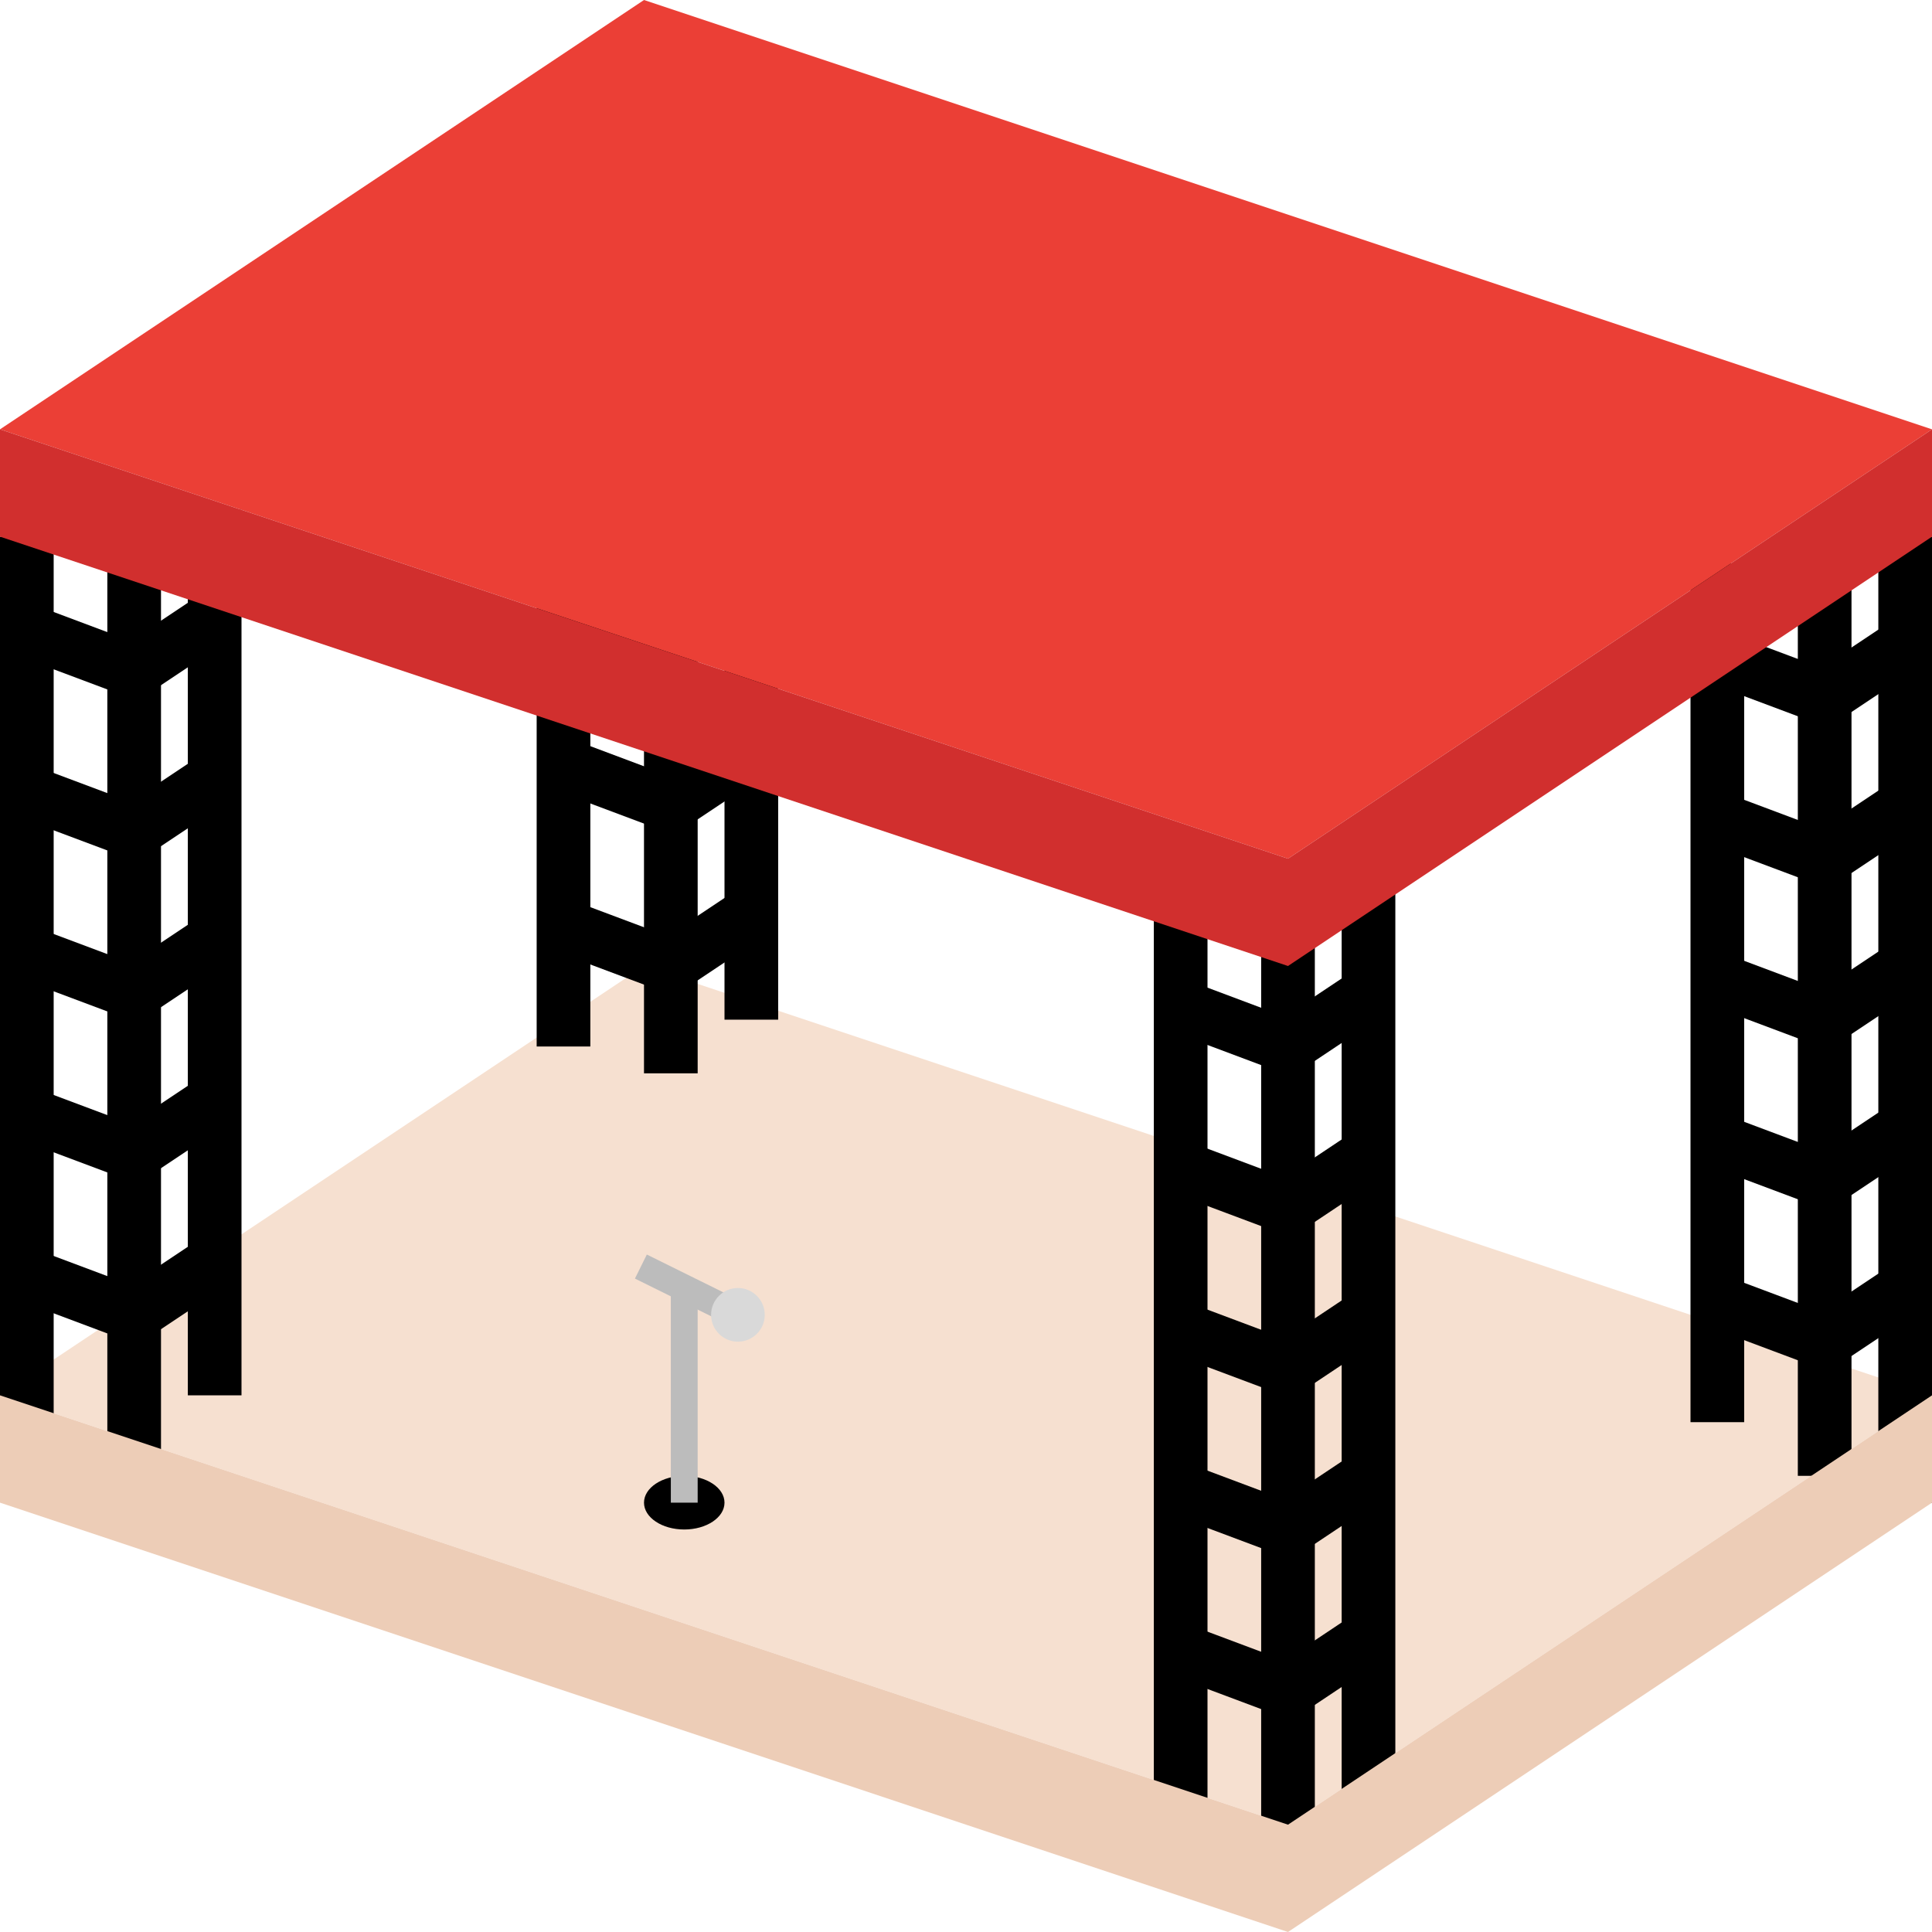
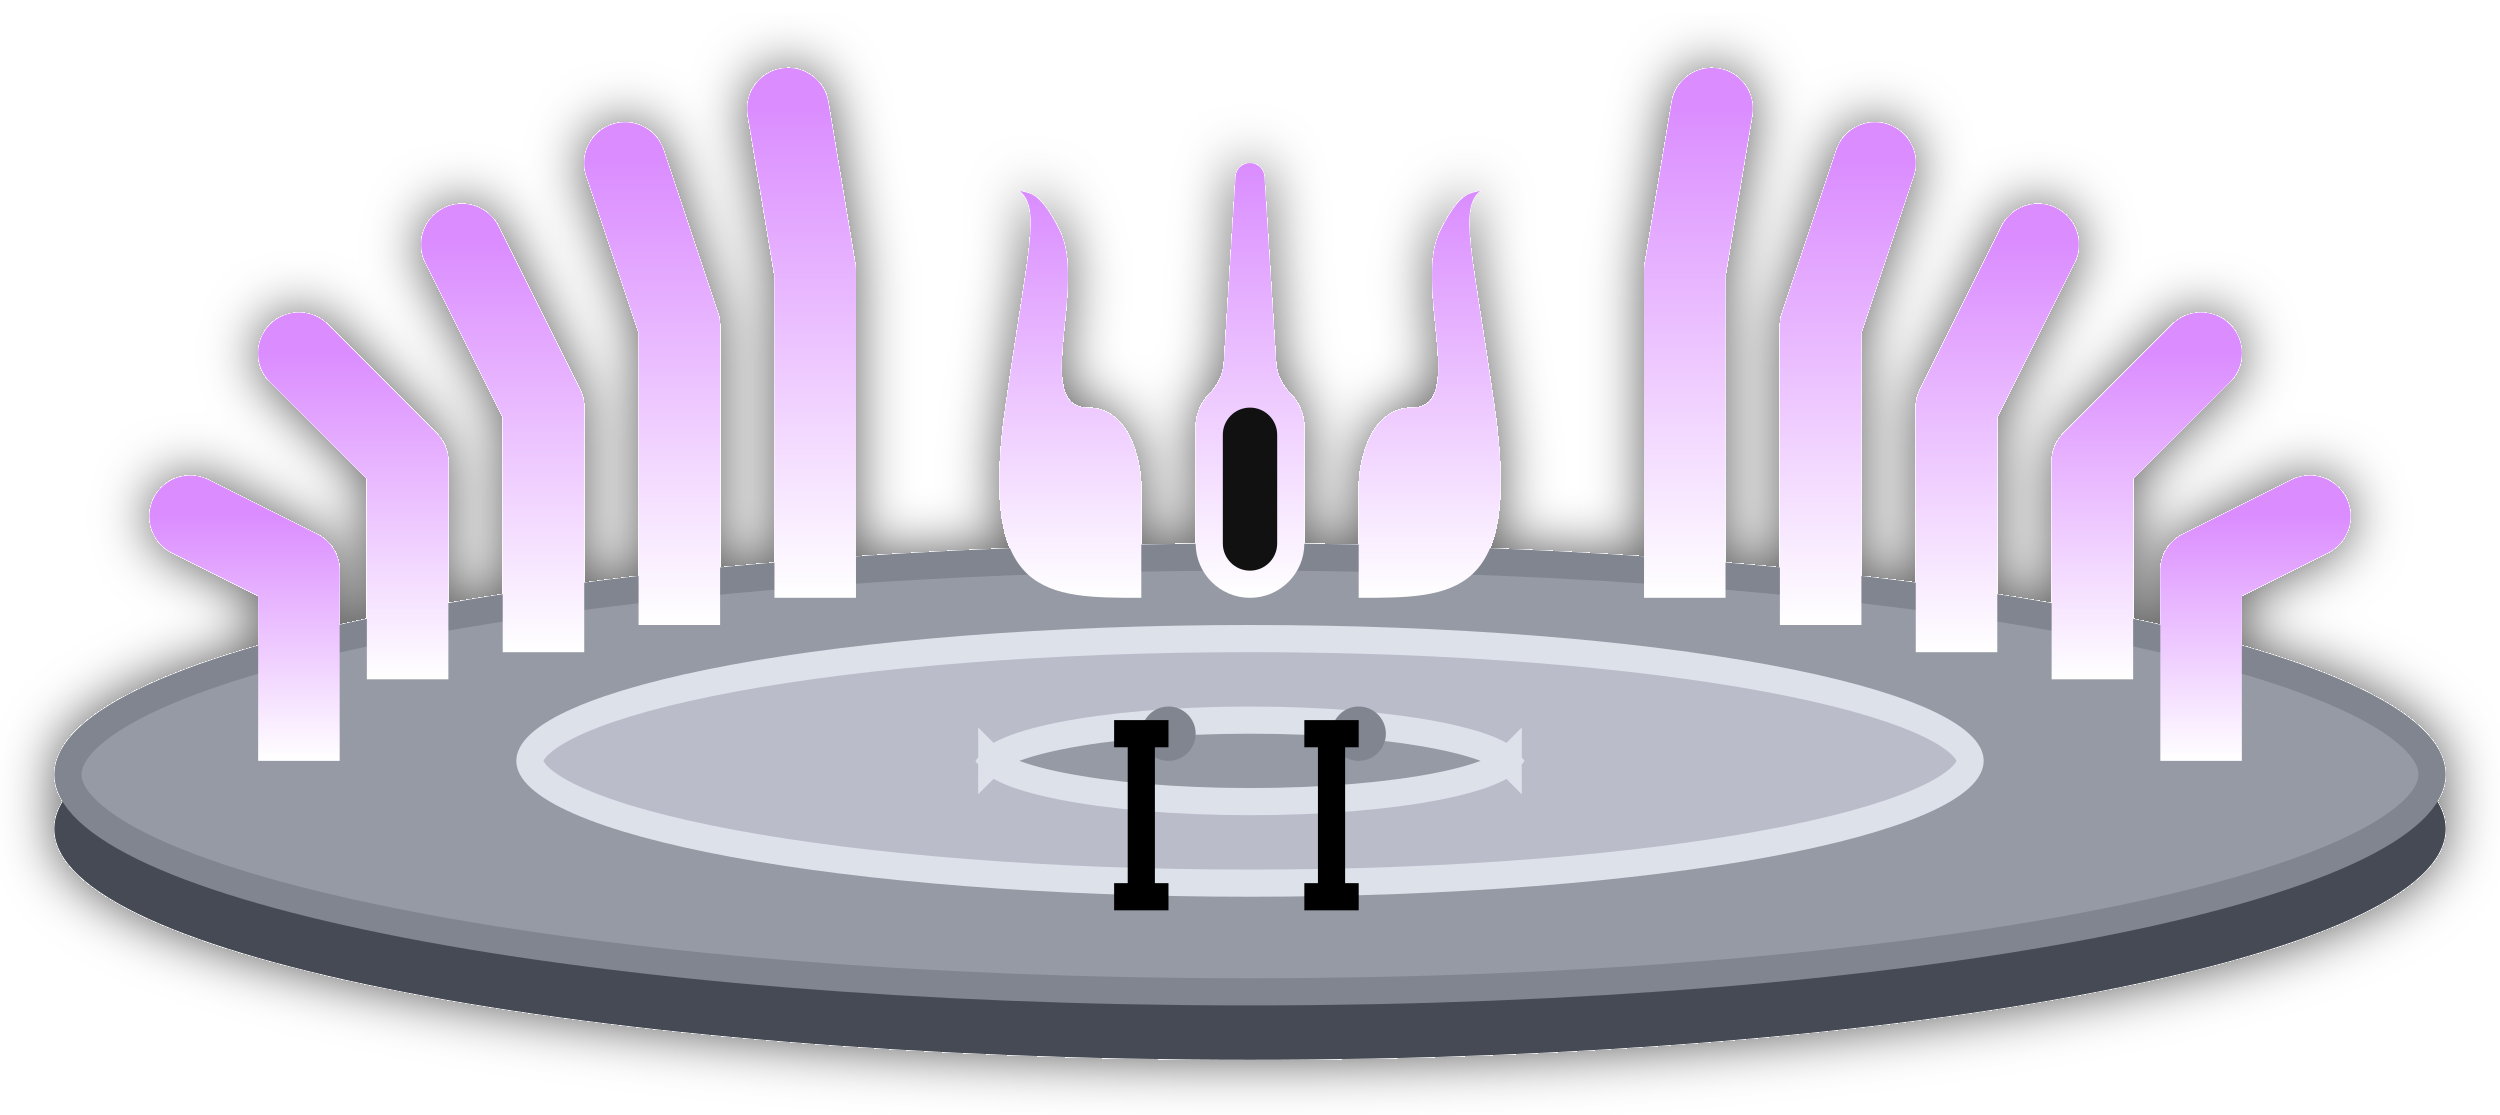
- <svg xmlns="http://www.w3.org/2000/svg" width="72" height="72" viewBox="0 0 72 72" fill="none">
-   <path d="M24 36L0 52L48 68L72 52L24 36Z" fill="#F6E0D0" />
-   <path d="M44 37.5L48 39L51 37" stroke="black" stroke-width="2" />
-   <path d="M44 43.5L48 45L51 43" stroke="black" stroke-width="2" />
-   <path d="M44 49.5L48 51L51 49" stroke="black" stroke-width="2" />
-   <path d="M44 55.5L48 57L51 55" stroke="black" stroke-width="2" />
-   <path d="M44 61.5L48 63L51 61" stroke="black" stroke-width="2" />
-   <path d="M44 34V69" stroke="black" stroke-width="2" />
-   <path d="M48 35L48 71" stroke="black" stroke-width="2" />
-   <path d="M51 33L51 69" stroke="black" stroke-width="2" />
-   <path d="M1 23.5L5 25L8 23" stroke="black" stroke-width="2" />
-   <path d="M1 29.5L5 31L8 29" stroke="black" stroke-width="2" />
-   <path d="M1 35.5L5 37L8 35" stroke="black" stroke-width="2" />
-   <path d="M1 41.5L5 43L8 41" stroke="black" stroke-width="2" />
-   <path d="M1 47.5L5 49L8 47" stroke="black" stroke-width="2" />
-   <path d="M1 20V55" stroke="black" stroke-width="2" />
-   <path d="M5 21L5 57" stroke="black" stroke-width="2" />
-   <path d="M8 19L8 52" stroke="black" stroke-width="2" />
-   <path d="M21 10.5L25 12L28 10" stroke="black" stroke-width="2" />
-   <path d="M21 16.5L25 18L28 16" stroke="black" stroke-width="2" />
-   <path d="M21 22.5L25 24L28 22" stroke="black" stroke-width="2" />
-   <path d="M21 28.5L25 30L28 28" stroke="black" stroke-width="2" />
-   <path d="M21 34.5L25 36L28 34" stroke="black" stroke-width="2" />
-   <path d="M21 7V39" stroke="black" stroke-width="2" />
-   <path d="M25 8L25 40" stroke="black" stroke-width="2" />
-   <path d="M28 6L28 38" stroke="black" stroke-width="2" />
-   <path d="M64 24.5L68 26L71 24" stroke="black" stroke-width="2" />
-   <path d="M64 30.5L68 32L71 30" stroke="black" stroke-width="2" />
-   <path d="M64 36.5L68 38L71 36" stroke="black" stroke-width="2" />
-   <path d="M64 42.5L68 44L71 42" stroke="black" stroke-width="2" />
-   <path d="M64 48.5L68 50L71 48" stroke="black" stroke-width="2" />
-   <path d="M64 21V53" stroke="black" stroke-width="2" />
-   <path d="M68 22L68 55" stroke="black" stroke-width="2" />
-   <path d="M71 20L71 56" stroke="black" stroke-width="2" />
-   <path d="M72 56V52L48 68L0 52V56L48 72L72 56Z" fill="#EDCDB7" />
-   <path d="M24 0L0 16L48 32L72 16L24 0Z" fill="#EB3F36" />
-   <path d="M72 20V16L48 32L0 16V20L48 36L72 20Z" fill="#D12F2E" />
-   <ellipse cx="25.5" cy="56" rx="1.5" ry="1" fill="black" />
-   <rect x="25" y="48" width="1" height="8" fill="#BCBCBC" />
-   <path d="M27.116 48.799L23.884 47.201" stroke="#BCBCBC" />
-   <path d="M28.5 49C28.5 49.552 28.052 50 27.5 50C26.948 50 26.5 49.552 26.5 49C26.5 48.448 26.948 48 27.5 48C28.052 48 28.5 48.448 28.5 49Z" fill="#D9D9D9" />
+ <svg xmlns="http://www.w3.org/2000/svg" width="92" height="41" viewBox="0 0 92 41" fill="none">
+   <g filter="url(#filter0_d_16_2195)">
+     <ellipse cx="46" cy="30.5" rx="44" ry="8.5" fill="#454A54" />
+     <path d="M89.5 28.5C89.5 28.898 89.293 29.349 88.763 29.849C88.233 30.35 87.423 30.857 86.335 31.354C84.161 32.347 80.983 33.253 77.018 34.02C69.095 35.55 58.128 36.5 46 36.5C33.872 36.5 22.905 35.55 14.982 34.02C11.017 33.253 7.839 32.347 5.665 31.354C4.577 30.857 3.767 30.35 3.237 29.849C2.707 29.349 2.5 28.898 2.5 28.5C2.5 28.102 2.707 27.651 3.237 27.151C3.767 26.65 4.577 26.143 5.665 25.646C7.839 24.653 11.017 23.747 14.982 22.98C22.905 21.45 33.872 20.5 46 20.5C58.128 20.5 69.095 21.45 77.018 22.98C80.983 23.747 84.161 24.653 86.335 25.646C87.423 26.143 88.233 26.65 88.763 27.151C89.293 27.651 89.5 28.102 89.5 28.5Z" fill="#959AA4" stroke="#80858F" />
+     <path d="M72.5 28C72.5 28.148 72.421 28.361 72.116 28.637C71.813 28.911 71.337 29.2 70.678 29.488C69.363 30.064 67.429 30.594 65.001 31.044C60.153 31.942 53.435 32.5 46 32.5C38.565 32.5 31.847 31.942 26.999 31.044C24.571 30.594 22.637 30.064 21.322 29.488C20.663 29.2 20.187 28.911 19.884 28.637C19.579 28.361 19.5 28.148 19.5 28C19.5 27.852 19.579 27.639 19.884 27.363C20.187 27.089 20.663 26.8 21.322 26.512C22.637 25.936 24.571 25.406 26.999 24.956C31.847 24.058 38.565 23.5 46 23.5C53.435 23.5 60.153 24.058 65.001 24.956C67.429 25.406 69.363 25.936 70.678 26.512C71.337 26.8 71.813 27.089 72.116 27.363C72.421 27.639 72.5 27.852 72.5 28Z" fill="#BABCC9" stroke="#DDE1E9" />
+     <path d="M55.504 27.975C55.504 27.975 55.504 27.976 55.503 27.978C55.503 27.976 55.504 27.975 55.504 27.975ZM55.447 27.954C55.467 27.974 55.48 27.989 55.488 28C55.48 28.011 55.467 28.026 55.447 28.046C55.37 28.122 55.228 28.219 55 28.326C54.548 28.54 53.861 28.746 52.973 28.924C51.204 29.278 48.739 29.5 46 29.5C43.261 29.5 40.796 29.278 39.027 28.924C38.139 28.746 37.452 28.54 37 28.326C36.772 28.219 36.63 28.122 36.553 28.046C36.533 28.026 36.52 28.011 36.512 28C36.52 27.989 36.533 27.974 36.553 27.954C36.63 27.878 36.772 27.781 37 27.674C37.452 27.46 38.139 27.254 39.027 27.076C40.796 26.722 43.261 26.5 46 26.5C48.739 26.5 51.204 26.722 52.973 27.076C53.861 27.254 54.548 27.46 55 27.674C55.228 27.781 55.37 27.878 55.447 27.954ZM36.496 27.975C36.496 27.975 36.497 27.976 36.497 27.978C36.496 27.976 36.496 27.975 36.496 27.975ZM36.496 28.025C36.496 28.025 36.496 28.024 36.497 28.022C36.497 28.024 36.496 28.025 36.496 28.025ZM55.503 28.022C55.504 28.024 55.504 28.025 55.504 28.025C55.504 28.025 55.503 28.024 55.503 28.022Z" fill="#959AA4" stroke="#DDE1E9" />
+     <path d="M11 21H12.5C12.5 20.432 12.179 19.912 11.671 19.658L11 21ZM7.671 17.658C6.93 17.288 6.029 17.588 5.658 18.329C5.288 19.07 5.588 19.971 6.329 20.342L7.671 17.658ZM12.5 28V21H9.5V28H12.5ZM11.671 19.658L7.671 17.658L6.329 20.342L10.329 22.342L11.671 19.658Z" fill="url(#paint0_linear_16_2195)" />
+     <path d="M15 17H16.5C16.5 16.602 16.342 16.221 16.061 15.939L15 17ZM12.061 11.939C11.475 11.354 10.525 11.354 9.939 11.939C9.354 12.525 9.354 13.475 9.939 14.061L12.061 11.939ZM16.5 25V17H13.5V25H16.5ZM16.061 15.939L12.061 11.939L9.939 14.061L13.939 18.061L16.061 15.939Z" fill="url(#paint1_linear_16_2195)" />
+     <path d="M20 15H21.5C21.5 14.767 21.446 14.537 21.342 14.329L20 15ZM18.342 8.329C17.971 7.588 17.07 7.288 16.329 7.658C15.588 8.029 15.288 8.93 15.658 9.671L18.342 8.329ZM21.5 24V15H18.5V24H21.5ZM21.342 14.329L18.342 8.329L15.658 9.671L18.658 15.671L21.342 14.329Z" fill="url(#paint2_linear_16_2195)" />
+     <path d="M25 12H26.5C26.5 11.839 26.474 11.679 26.423 11.526L25 12ZM24.423 5.526C24.161 4.74 23.312 4.315 22.526 4.577C21.74 4.839 21.315 5.688 21.577 6.474L24.423 5.526ZM26.5 23V12H23.5V23H26.5ZM26.423 11.526L24.423 5.526L21.577 6.474L23.577 12.474L26.423 11.526Z" fill="url(#paint3_linear_16_2195)" />
+     <path d="M30 10H31.5C31.5 9.917 31.493 9.835 31.48 9.753L30 10ZM30.48 3.753C30.343 2.936 29.571 2.384 28.753 2.52C27.936 2.657 27.384 3.429 27.52 4.247L30.48 3.753ZM31.5 22V10H28.5V22H31.5ZM31.48 9.753L30.48 3.753L27.52 4.247L28.52 10.247L31.48 9.753Z" fill="url(#paint4_linear_16_2195)" />
+     <path d="M62 10H60.5C60.5 9.917 60.507 9.835 60.52 9.753L62 10ZM61.52 3.753C61.657 2.936 62.429 2.384 63.247 2.52C64.064 2.657 64.616 3.429 64.48 4.247L61.52 3.753ZM60.5 22V10H63.5V22H60.5ZM60.52 9.753L61.52 3.753L64.48 4.247L63.48 10.247L60.52 9.753Z" fill="url(#paint5_linear_16_2195)" />
+     <path d="M81 21H79.5C79.5 20.432 79.821 19.912 80.329 19.658L81 21ZM84.329 17.658C85.07 17.288 85.971 17.588 86.342 18.329C86.712 19.07 86.412 19.971 85.671 20.342L84.329 17.658ZM79.5 28V21H82.5V28H79.5ZM80.329 19.658L84.329 17.658L85.671 20.342L81.671 22.342L80.329 19.658Z" fill="url(#paint6_linear_16_2195)" />
+     <path d="M77 17H75.5C75.5 16.602 75.658 16.221 75.939 15.939L77 17ZM79.939 11.939C80.525 11.354 81.475 11.354 82.061 11.939C82.646 12.525 82.646 13.475 82.061 14.061L79.939 11.939ZM75.5 25V17H78.5V25H75.5ZM75.939 15.939L79.939 11.939L82.061 14.061L78.061 18.061L75.939 15.939Z" fill="url(#paint7_linear_16_2195)" />
+     <path d="M72 15H70.5C70.5 14.767 70.554 14.537 70.658 14.329L72 15ZM73.658 8.329C74.029 7.588 74.93 7.288 75.671 7.658C76.412 8.029 76.712 8.93 76.342 9.671L73.658 8.329ZM70.5 24V15H73.5V24H70.5ZM70.658 14.329L73.658 8.329L76.342 9.671L73.342 15.671L70.658 14.329Z" fill="url(#paint8_linear_16_2195)" />
+     <path d="M67 12H65.5C65.5 11.839 65.526 11.679 65.577 11.526L67 12ZM67.577 5.526C67.839 4.74 68.688 4.315 69.474 4.577C70.26 4.839 70.685 5.688 70.423 6.474L67.577 5.526ZM65.5 23V12H68.5V23H65.5ZM65.577 11.526L67.577 5.526L70.423 6.474L68.423 12.474L65.577 11.526Z" fill="url(#paint9_linear_16_2195)" />
+     <path d="M42 18V22C38.5 22 36 22 37 15C37.841 9.113 38.333 7.667 37.5 7C37.833 7.167 38.2 6.9 39 8.5C40 10.5 38 15 40 15C41.6 15 42 17 42 18Z" fill="url(#paint10_linear_16_2195)" />
+     <path d="M50 18V22C53.5 22 56 22 55 15C54.159 9.113 53.667 7.667 54.5 7C54.167 7.167 53.8 6.9 53 8.5C52 10.5 54 15 52 15C50.4 15 50 17 50 18Z" fill="url(#paint11_linear_16_2195)" />
+     <path d="M45.469 6.499C45.486 6.219 45.719 6 46 6C46.281 6 46.514 6.219 46.531 6.499L46.958 13.326C46.985 13.761 47.17 14.17 47.477 14.477C47.812 14.812 48 15.266 48 15.739V20C48 21.105 47.105 22 46 22C44.895 22 44 21.105 44 20V15.739C44 15.266 44.188 14.812 44.523 14.477C44.83 14.17 45.015 13.761 45.042 13.326L45.469 6.499Z" fill="url(#paint12_linear_16_2195)" />
+     <rect x="45" y="15" width="2" height="6" rx="1" fill="#111111" />
+     <circle cx="43" cy="27" r="1" fill="#80858F" />
+     <path d="M43 27H41" stroke="black" />
+     <path d="M43 33H41" stroke="black" />
+     <path d="M42 27V33" stroke="black" />
+     <circle cx="50" cy="27" r="1" fill="#80858F" />
+     <path d="M50 27H48" stroke="black" />
+     <path d="M50 33H48" stroke="black" />
+     <path d="M49 27V33" stroke="black" />
+   </g>
+   <defs>
+     <filter id="filter0_d_16_2195" x="0" y="0.5" width="92" height="40.5" filterUnits="userSpaceOnUse" color-interpolation-filters="sRGB">
+       <feFlood flood-opacity="0" result="BackgroundImageFix" />
+       <feColorMatrix in="SourceAlpha" type="matrix" values="0 0 0 0 0 0 0 0 0 0 0 0 0 0 0 0 0 0 127 0" result="hardAlpha" />
+       <feOffset />
+       <feGaussianBlur stdDeviation="1" />
+       <feComposite in2="hardAlpha" operator="out" />
+       <feColorMatrix type="matrix" values="0 0 0 0 0 0 0 0 0 0 0 0 0 0 0 0 0 0 0.64 0" />
+       <feBlend mode="normal" in2="BackgroundImageFix" result="effect1_dropShadow_16_2195" />
+       <feBlend mode="normal" in="SourceGraphic" in2="effect1_dropShadow_16_2195" result="shape" />
+     </filter>
+     <linearGradient id="paint0_linear_16_2195" x1="9" y1="19" x2="9" y2="28" gradientUnits="userSpaceOnUse">
+       <stop stop-color="#DB8DFF" />
+       <stop offset="1" stop-color="white" />
+     </linearGradient>
+     <linearGradient id="paint1_linear_16_2195" x1="13" y1="13" x2="13" y2="25" gradientUnits="userSpaceOnUse">
+       <stop stop-color="#DB8DFF" />
+       <stop offset="1" stop-color="white" />
+     </linearGradient>
+     <linearGradient id="paint2_linear_16_2195" x1="18.5" y1="9" x2="18.5" y2="24" gradientUnits="userSpaceOnUse">
+       <stop stop-color="#DB8DFF" />
+       <stop offset="1" stop-color="white" />
+     </linearGradient>
+     <linearGradient id="paint3_linear_16_2195" x1="24" y1="6" x2="24" y2="23" gradientUnits="userSpaceOnUse">
+       <stop stop-color="#DB8DFF" />
+       <stop offset="1" stop-color="white" />
+     </linearGradient>
+     <linearGradient id="paint4_linear_16_2195" x1="29.5" y1="4" x2="29.5" y2="22" gradientUnits="userSpaceOnUse">
+       <stop stop-color="#DB8DFF" />
+       <stop offset="1" stop-color="white" />
+     </linearGradient>
+     <linearGradient id="paint5_linear_16_2195" x1="62.5" y1="4" x2="62.5" y2="22" gradientUnits="userSpaceOnUse">
+       <stop stop-color="#DB8DFF" />
+       <stop offset="1" stop-color="white" />
+     </linearGradient>
+     <linearGradient id="paint6_linear_16_2195" x1="83" y1="19" x2="83" y2="28" gradientUnits="userSpaceOnUse">
+       <stop stop-color="#DB8DFF" />
+       <stop offset="1" stop-color="white" />
+     </linearGradient>
+     <linearGradient id="paint7_linear_16_2195" x1="79" y1="13" x2="79" y2="25" gradientUnits="userSpaceOnUse">
+       <stop stop-color="#DB8DFF" />
+       <stop offset="1" stop-color="white" />
+     </linearGradient>
+     <linearGradient id="paint8_linear_16_2195" x1="73.5" y1="9" x2="73.5" y2="24" gradientUnits="userSpaceOnUse">
+       <stop stop-color="#DB8DFF" />
+       <stop offset="1" stop-color="white" />
+     </linearGradient>
+     <linearGradient id="paint9_linear_16_2195" x1="68" y1="6" x2="68" y2="23" gradientUnits="userSpaceOnUse">
+       <stop stop-color="#DB8DFF" />
+       <stop offset="1" stop-color="white" />
+     </linearGradient>
+     <linearGradient id="paint10_linear_16_2195" x1="39.389" y1="7" x2="39.389" y2="22" gradientUnits="userSpaceOnUse">
+       <stop stop-color="#DA8CFF" />
+       <stop offset="1" stop-color="white" />
+     </linearGradient>
+     <linearGradient id="paint11_linear_16_2195" x1="52.611" y1="7" x2="52.611" y2="22" gradientUnits="userSpaceOnUse">
+       <stop stop-color="#DA8CFF" />
+       <stop offset="1" stop-color="white" />
+     </linearGradient>
+     <linearGradient id="paint12_linear_16_2195" x1="46" y1="6" x2="46" y2="22" gradientUnits="userSpaceOnUse">
+       <stop stop-color="#DA8CFF" />
+       <stop offset="1" stop-color="white" />
+     </linearGradient>
+   </defs>
</svg>
